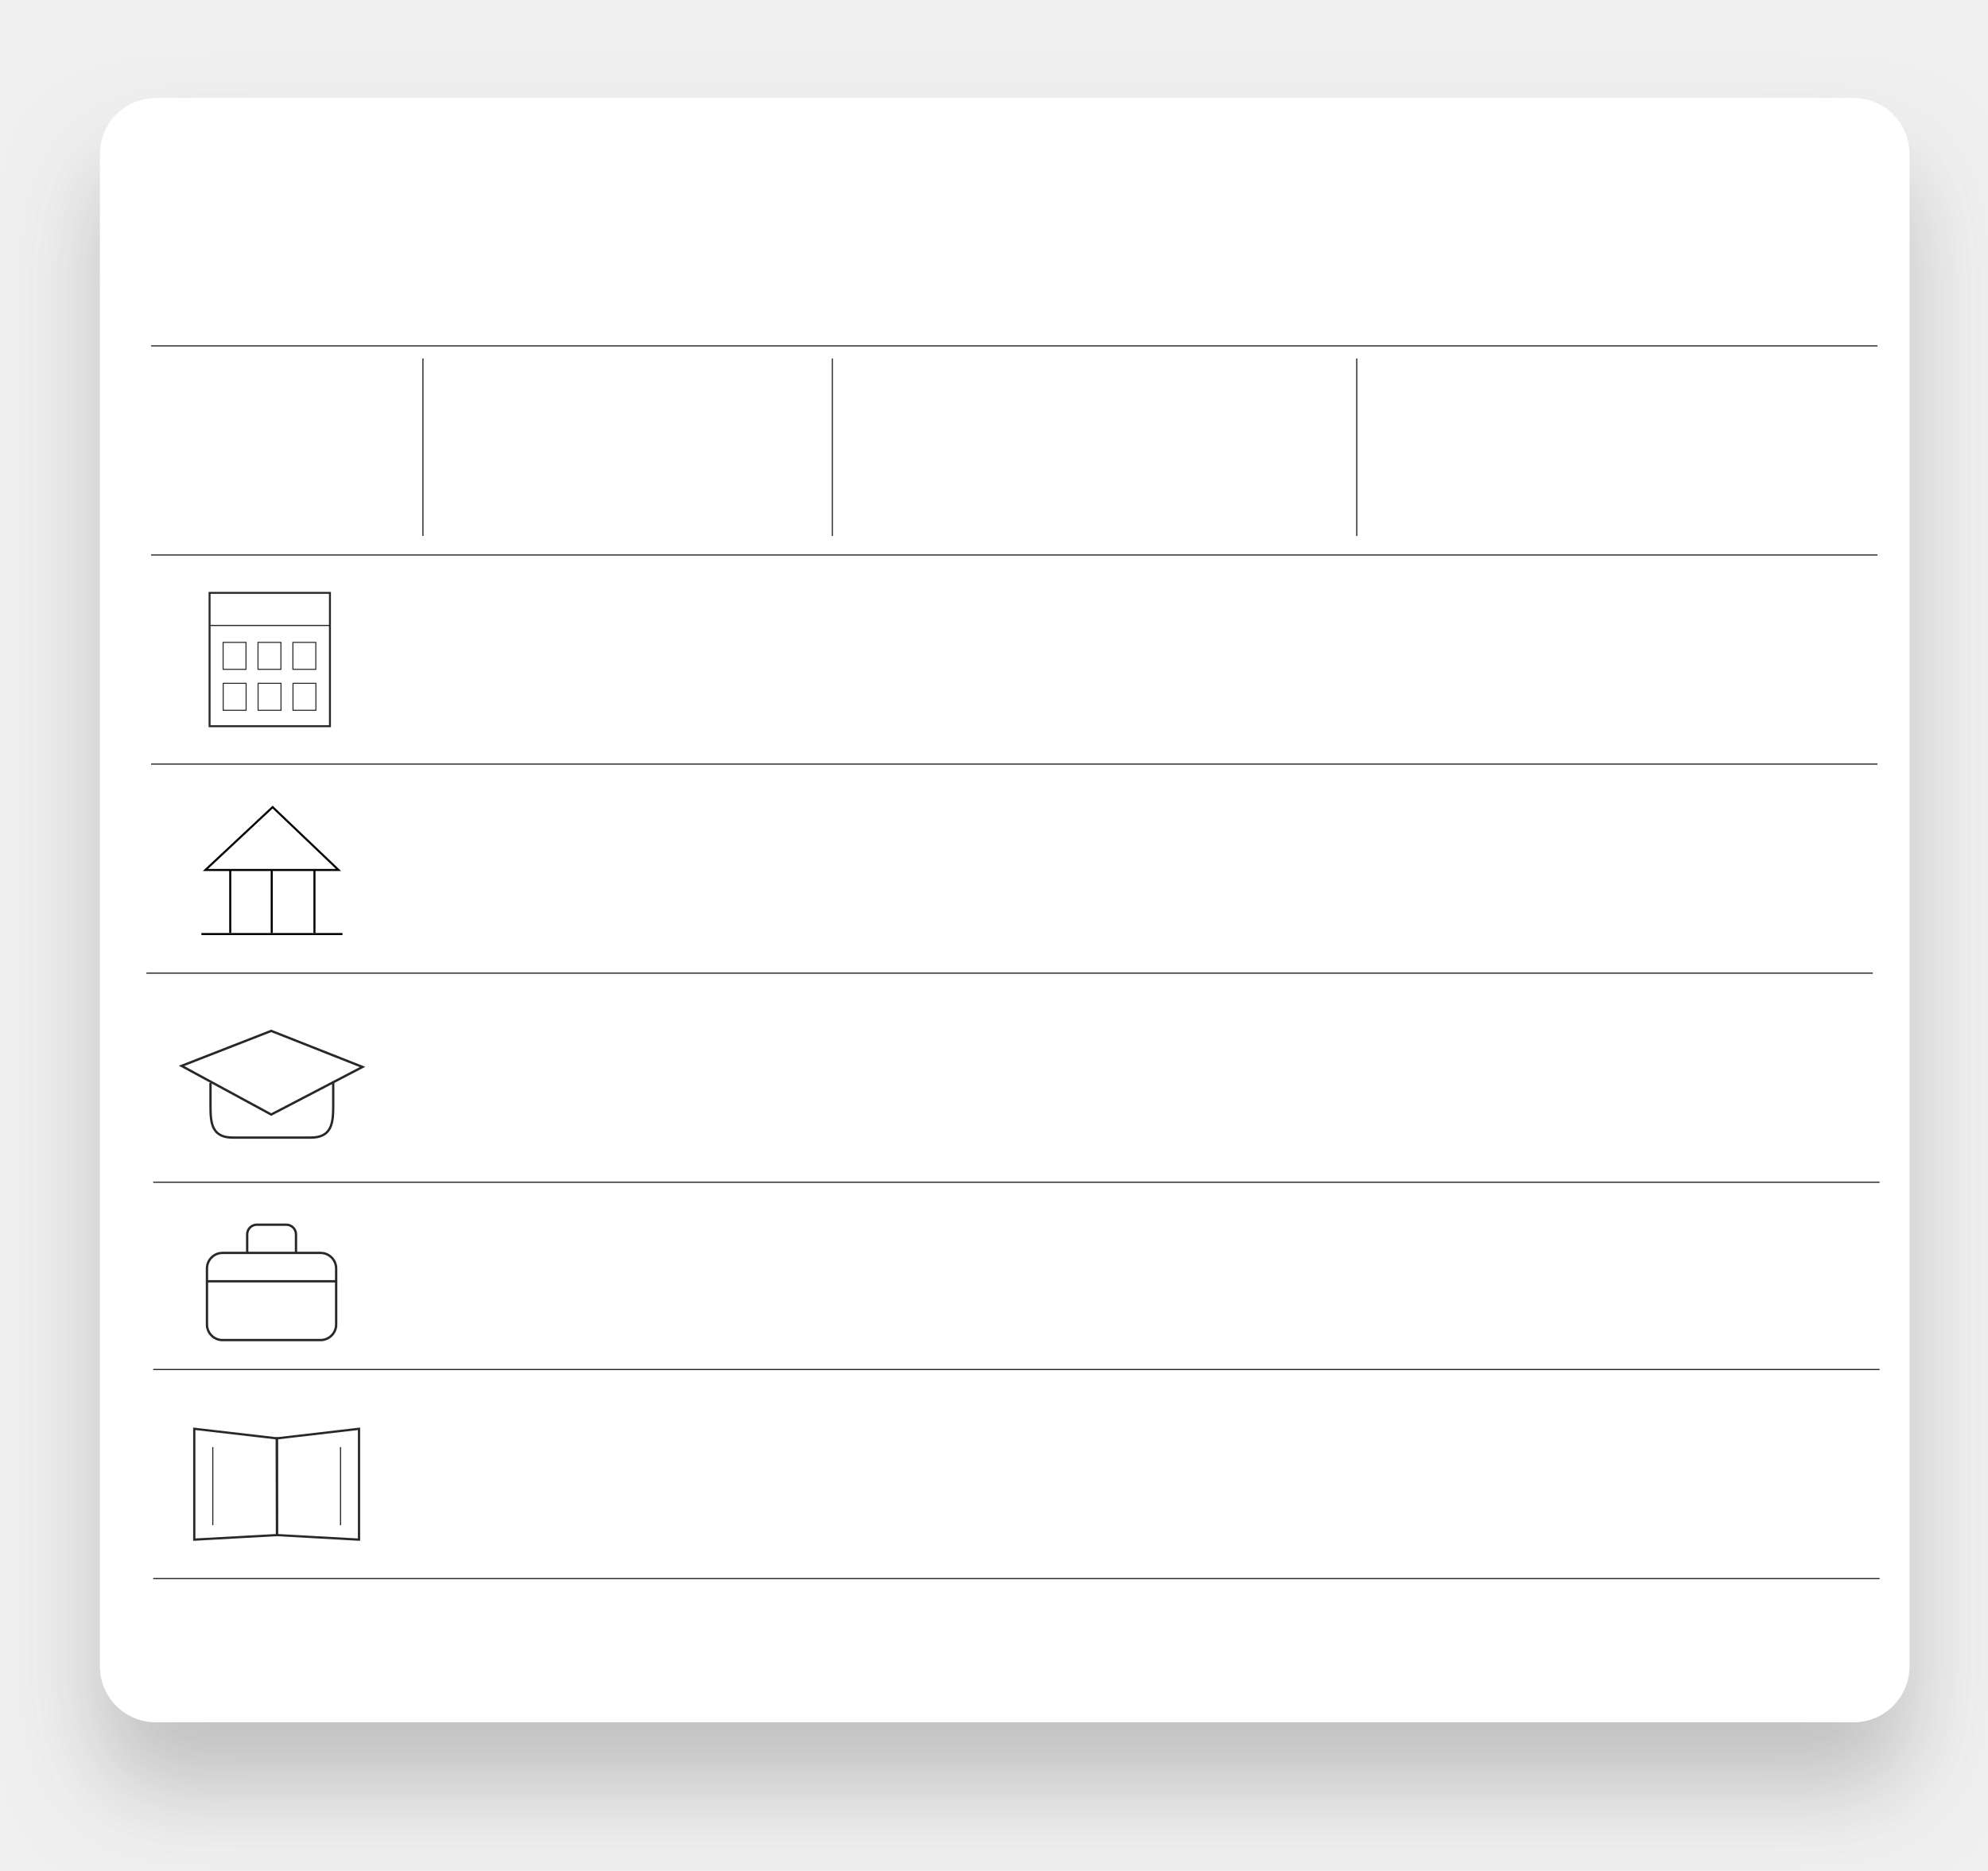
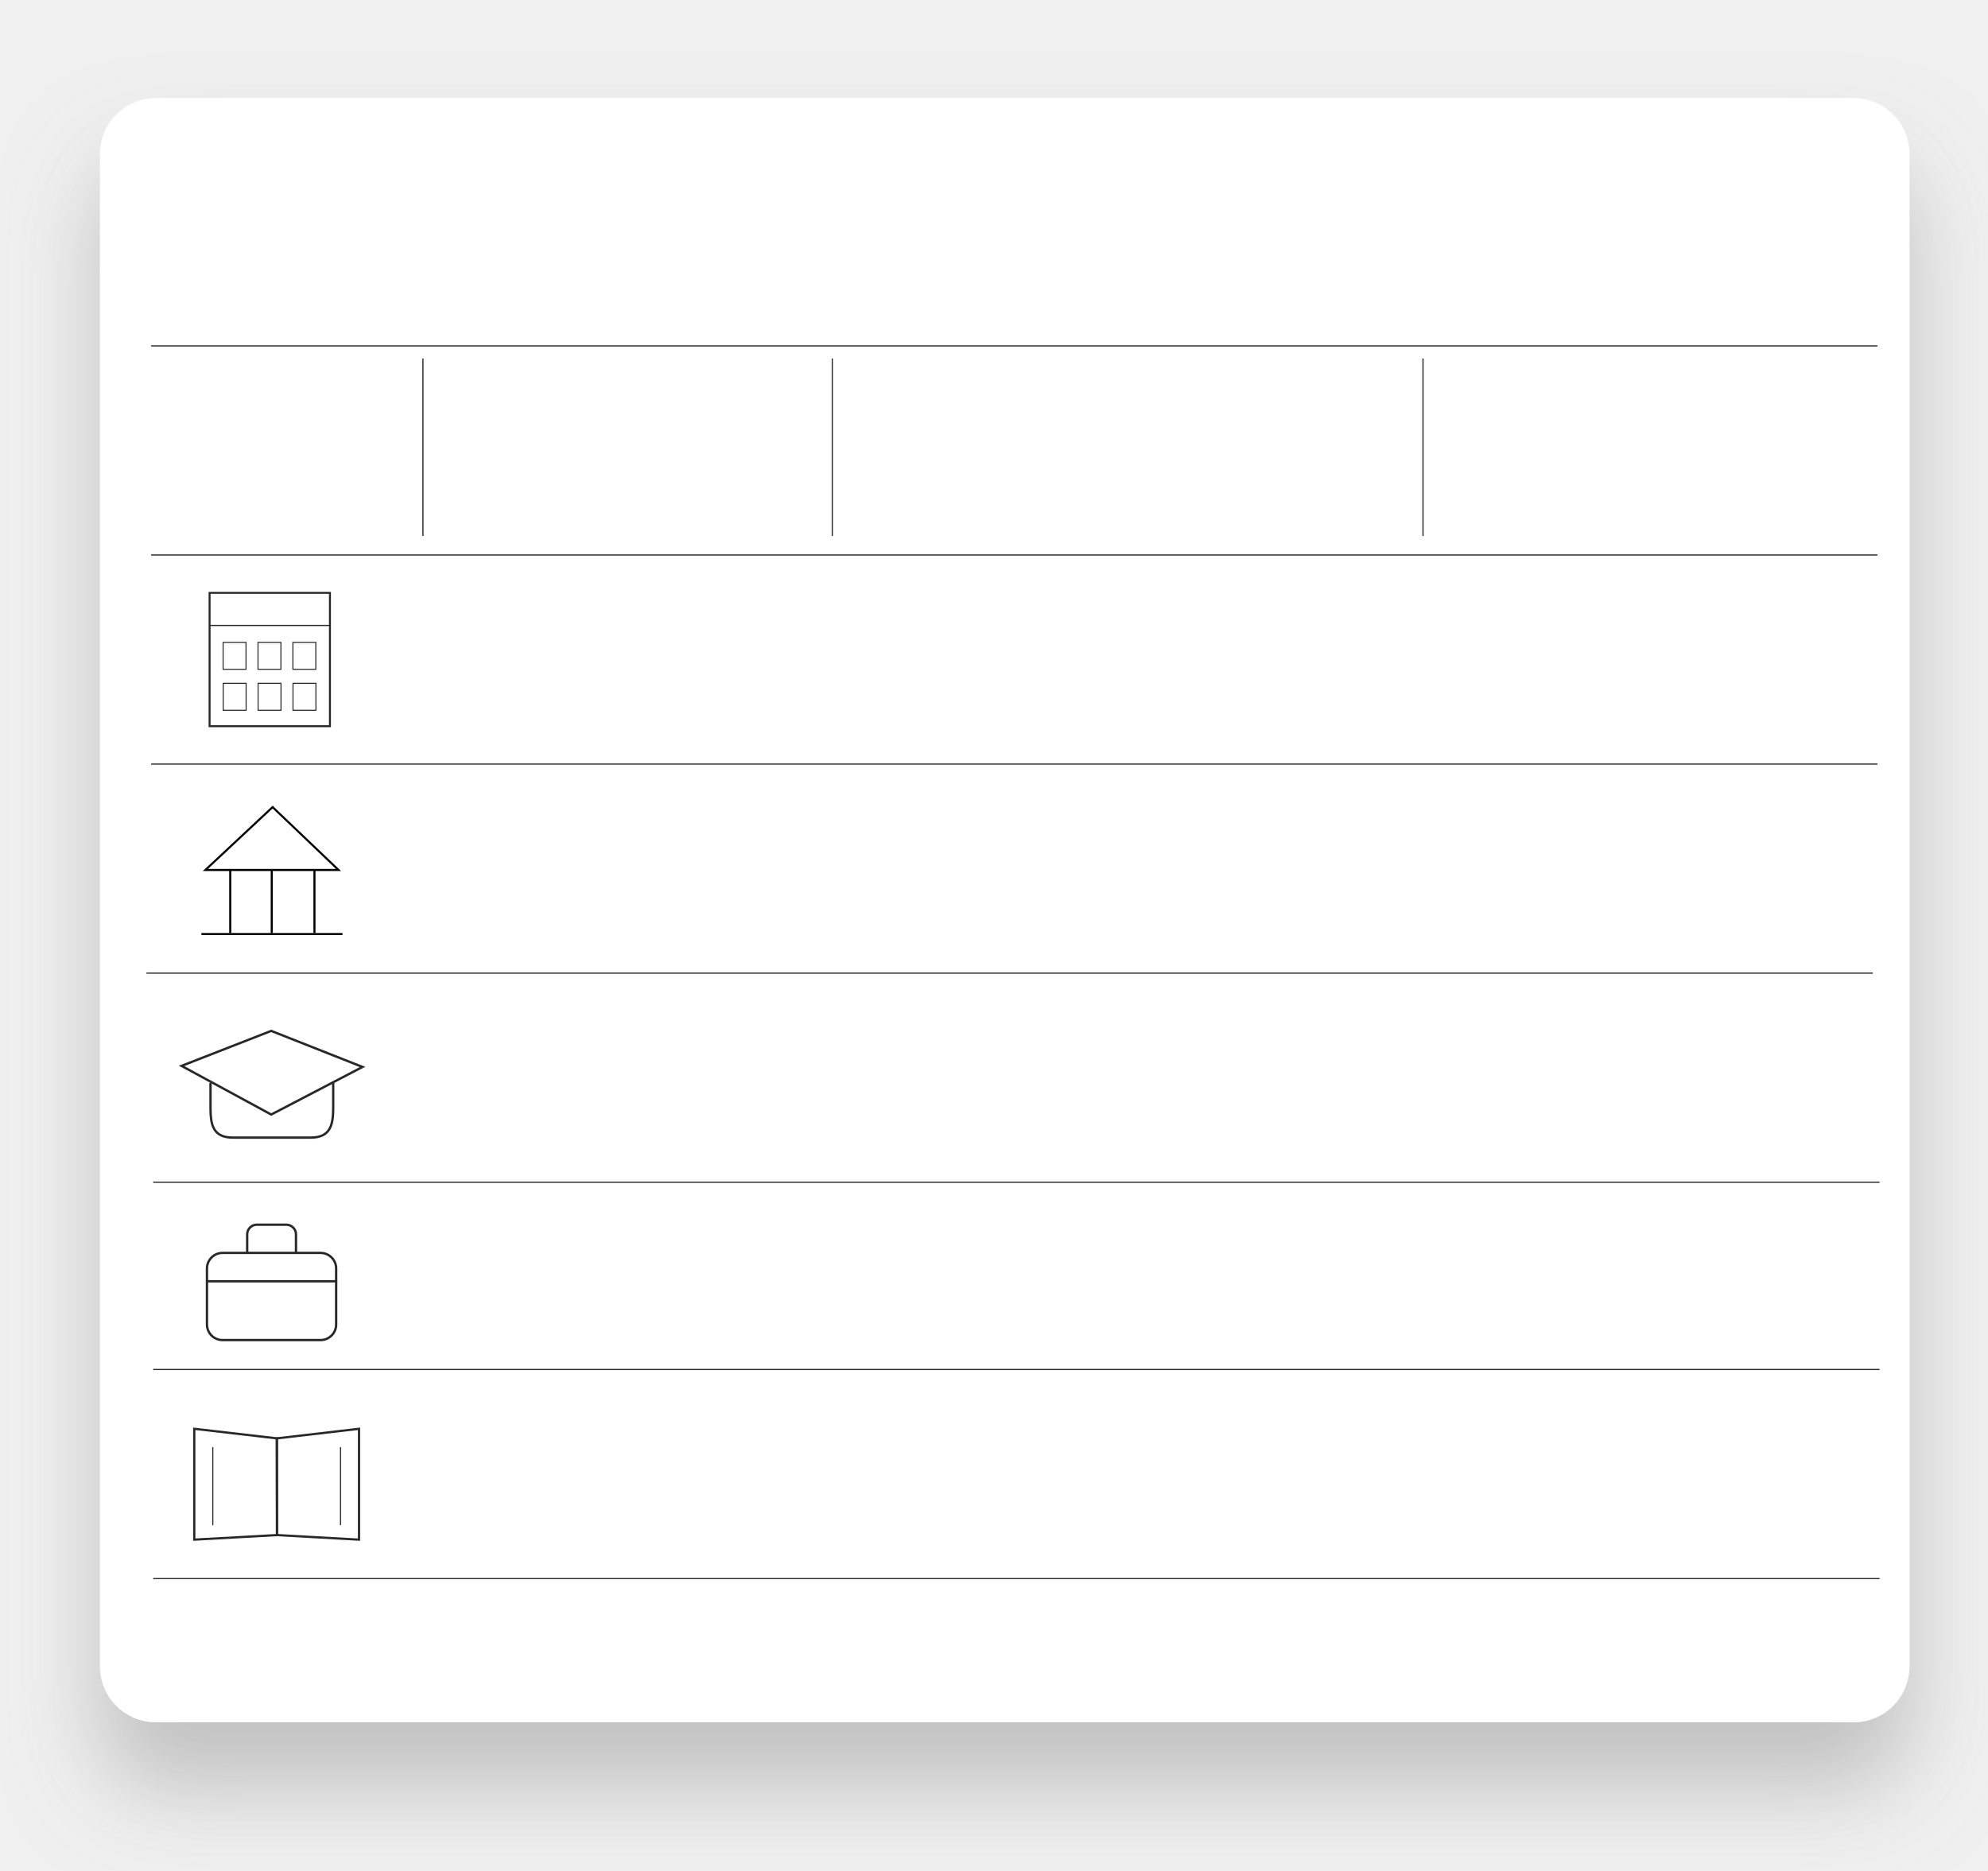
<svg xmlns="http://www.w3.org/2000/svg" id="Layer_1" data-name="Layer 1" viewBox="0 0 426.1 401.03">
  <defs>
    <style>
      .cls-1 {
        filter: url(#drop-shadow-2);
      }

      .cls-2 {
        fill: #fff;
      }

      .cls-3 {
        stroke-width: .48px;
      }

      .cls-3, .cls-4, .cls-5, .cls-6, .cls-7, .cls-8 {
        stroke: #282828;
      }

      .cls-3, .cls-4, .cls-5, .cls-6, .cls-7, .cls-8, .cls-9 {
        fill: none;
        stroke-miterlimit: 10;
      }

      .cls-4 {
        stroke-width: .24px;
      }

      .cls-5 {
        stroke-width: .25px;
      }

      .cls-6 {
        stroke-width: .42px;
      }

      .cls-10 {
        fill: #282828;
        font-size: 28px;
      }

      .cls-10, .cls-11 {
        font-family: OpenSans-Light, 'Open Sans';
        font-weight: 300;
      }

      .cls-7 {
        stroke-width: .5px;
      }

      .cls-8 {
        stroke-width: .22px;
      }

      .cls-11 {
        font-size: 14px;
      }

      .cls-9 {
        stroke: #000;
        stroke-width: .44px;
      }
    </style>
    <filter id="drop-shadow-2" x="-8.78" y="4.65" width="449" height="409" filterUnits="userSpaceOnUse">
      <feOffset dx="0" dy="13.85" />
      <feGaussianBlur result="blur" stdDeviation="9.9" />
      <feFlood flood-color="#939393" flood-opacity=".5" />
      <feComposite in2="blur" operator="in" />
      <feComposite in="SourceGraphic" />
    </filter>
  </defs>
  <g class="cls-1">
    <rect class="cls-2" x="21.42" y="21.01" width="387.85" height="348.16" rx="12" ry="12" />
  </g>
  <line class="cls-5" x1="32.39" y1="74.14" x2="402.41" y2="74.14" />
  <line class="cls-5" x1="32.39" y1="118.96" x2="402.41" y2="118.96" />
  <line class="cls-5" x1="32.39" y1="163.78" x2="402.41" y2="163.78" />
  <line class="cls-5" x1="31.39" y1="208.59" x2="401.41" y2="208.59" />
  <line class="cls-5" x1="32.84" y1="253.41" x2="402.86" y2="253.41" />
  <line class="cls-5" x1="90.65" y1="76.84" x2="90.65" y2="114.89" />
  <line class="cls-5" x1="178.39" y1="76.84" x2="178.39" y2="114.89" />
-   <line class="cls-5" x1="290.81" y1="76.84" x2="290.81" y2="114.89" />
+   <line class="cls-5" x1="305" y1="76.84" x2="305" y2="114.89" />
  <g>
    <polygon class="cls-9" points="58.43 173 72.56 186.48 72.56 186.48 44.02 186.48 58.43 173 58.43 173" />
    <line class="cls-9" x1="49.35" y1="186.48" x2="49.35" y2="199.99" />
    <line class="cls-9" x1="58.24" y1="186.48" x2="58.24" y2="199.99" />
    <line class="cls-9" x1="67.4" y1="186.48" x2="67.4" y2="199.99" />
    <line class="cls-9" x1="43.17" y1="200.21" x2="73.41" y2="200.21" />
  </g>
  <g>
    <path class="cls-7" d="M71.42,232.13v5.15c0,3.61-.43,6.56-4.81,6.56h-16.72c-4.38,0-4.77-2.95-4.77-6.56v-5.15" />
    <polygon class="cls-7" points="58.13 238.9 38.91 228.47 58.13 220.97 77.7 228.7 58.13 238.9" />
  </g>
  <line class="cls-5" x1="32.84" y1="293.55" x2="402.86" y2="293.55" />
  <line class="cls-5" x1="32.84" y1="338.37" x2="402.86" y2="338.37" />
  <g>
    <rect class="cls-7" x="44.36" y="268.56" width="27.69" height="18.68" rx="3.34" ry="3.34" />
    <path class="cls-7" d="M52.98,268.52v-3.94c0-1.14.93-2.07,2.07-2.07h6.32c1.14,0,2.07.93,2.07,2.07v4.12" />
    <line class="cls-7" x1="44.34" y1="274.64" x2="72.28" y2="274.64" />
  </g>
  <g>
    <polygon class="cls-3" points="59.37 329.04 41.64 330.02 41.64 306.26 59.34 308.31 59.37 329.04" />
    <polygon class="cls-3" points="76.95 330.02 59.37 329.04 59.34 308.31 76.95 306.26 76.95 330.02" />
    <line class="cls-4" x1="45.61" y1="310.18" x2="45.61" y2="326.93" />
    <line class="cls-4" x1="72.99" y1="310.18" x2="72.99" y2="326.93" />
  </g>
  <g>
    <rect class="cls-6" x="44.92" y="127.08" width="25.8" height="28.58" />
    <line class="cls-5" x1="45.03" y1="134.07" x2="70.83" y2="134.07" />
    <g>
      <rect class="cls-8" x="47.82" y="137.69" width="4.91" height="5.78" />
      <rect class="cls-8" x="55.3" y="137.69" width="4.91" height="5.78" />
      <rect class="cls-8" x="62.78" y="137.69" width="4.91" height="5.78" />
    </g>
    <g>
      <rect class="cls-8" x="47.84" y="146.47" width="4.91" height="5.78" />
      <rect class="cls-8" x="55.32" y="146.47" width="4.91" height="5.78" />
      <rect class="cls-8" x="62.8" y="146.47" width="4.91" height="5.78" />
    </g>
  </g>
</svg>
